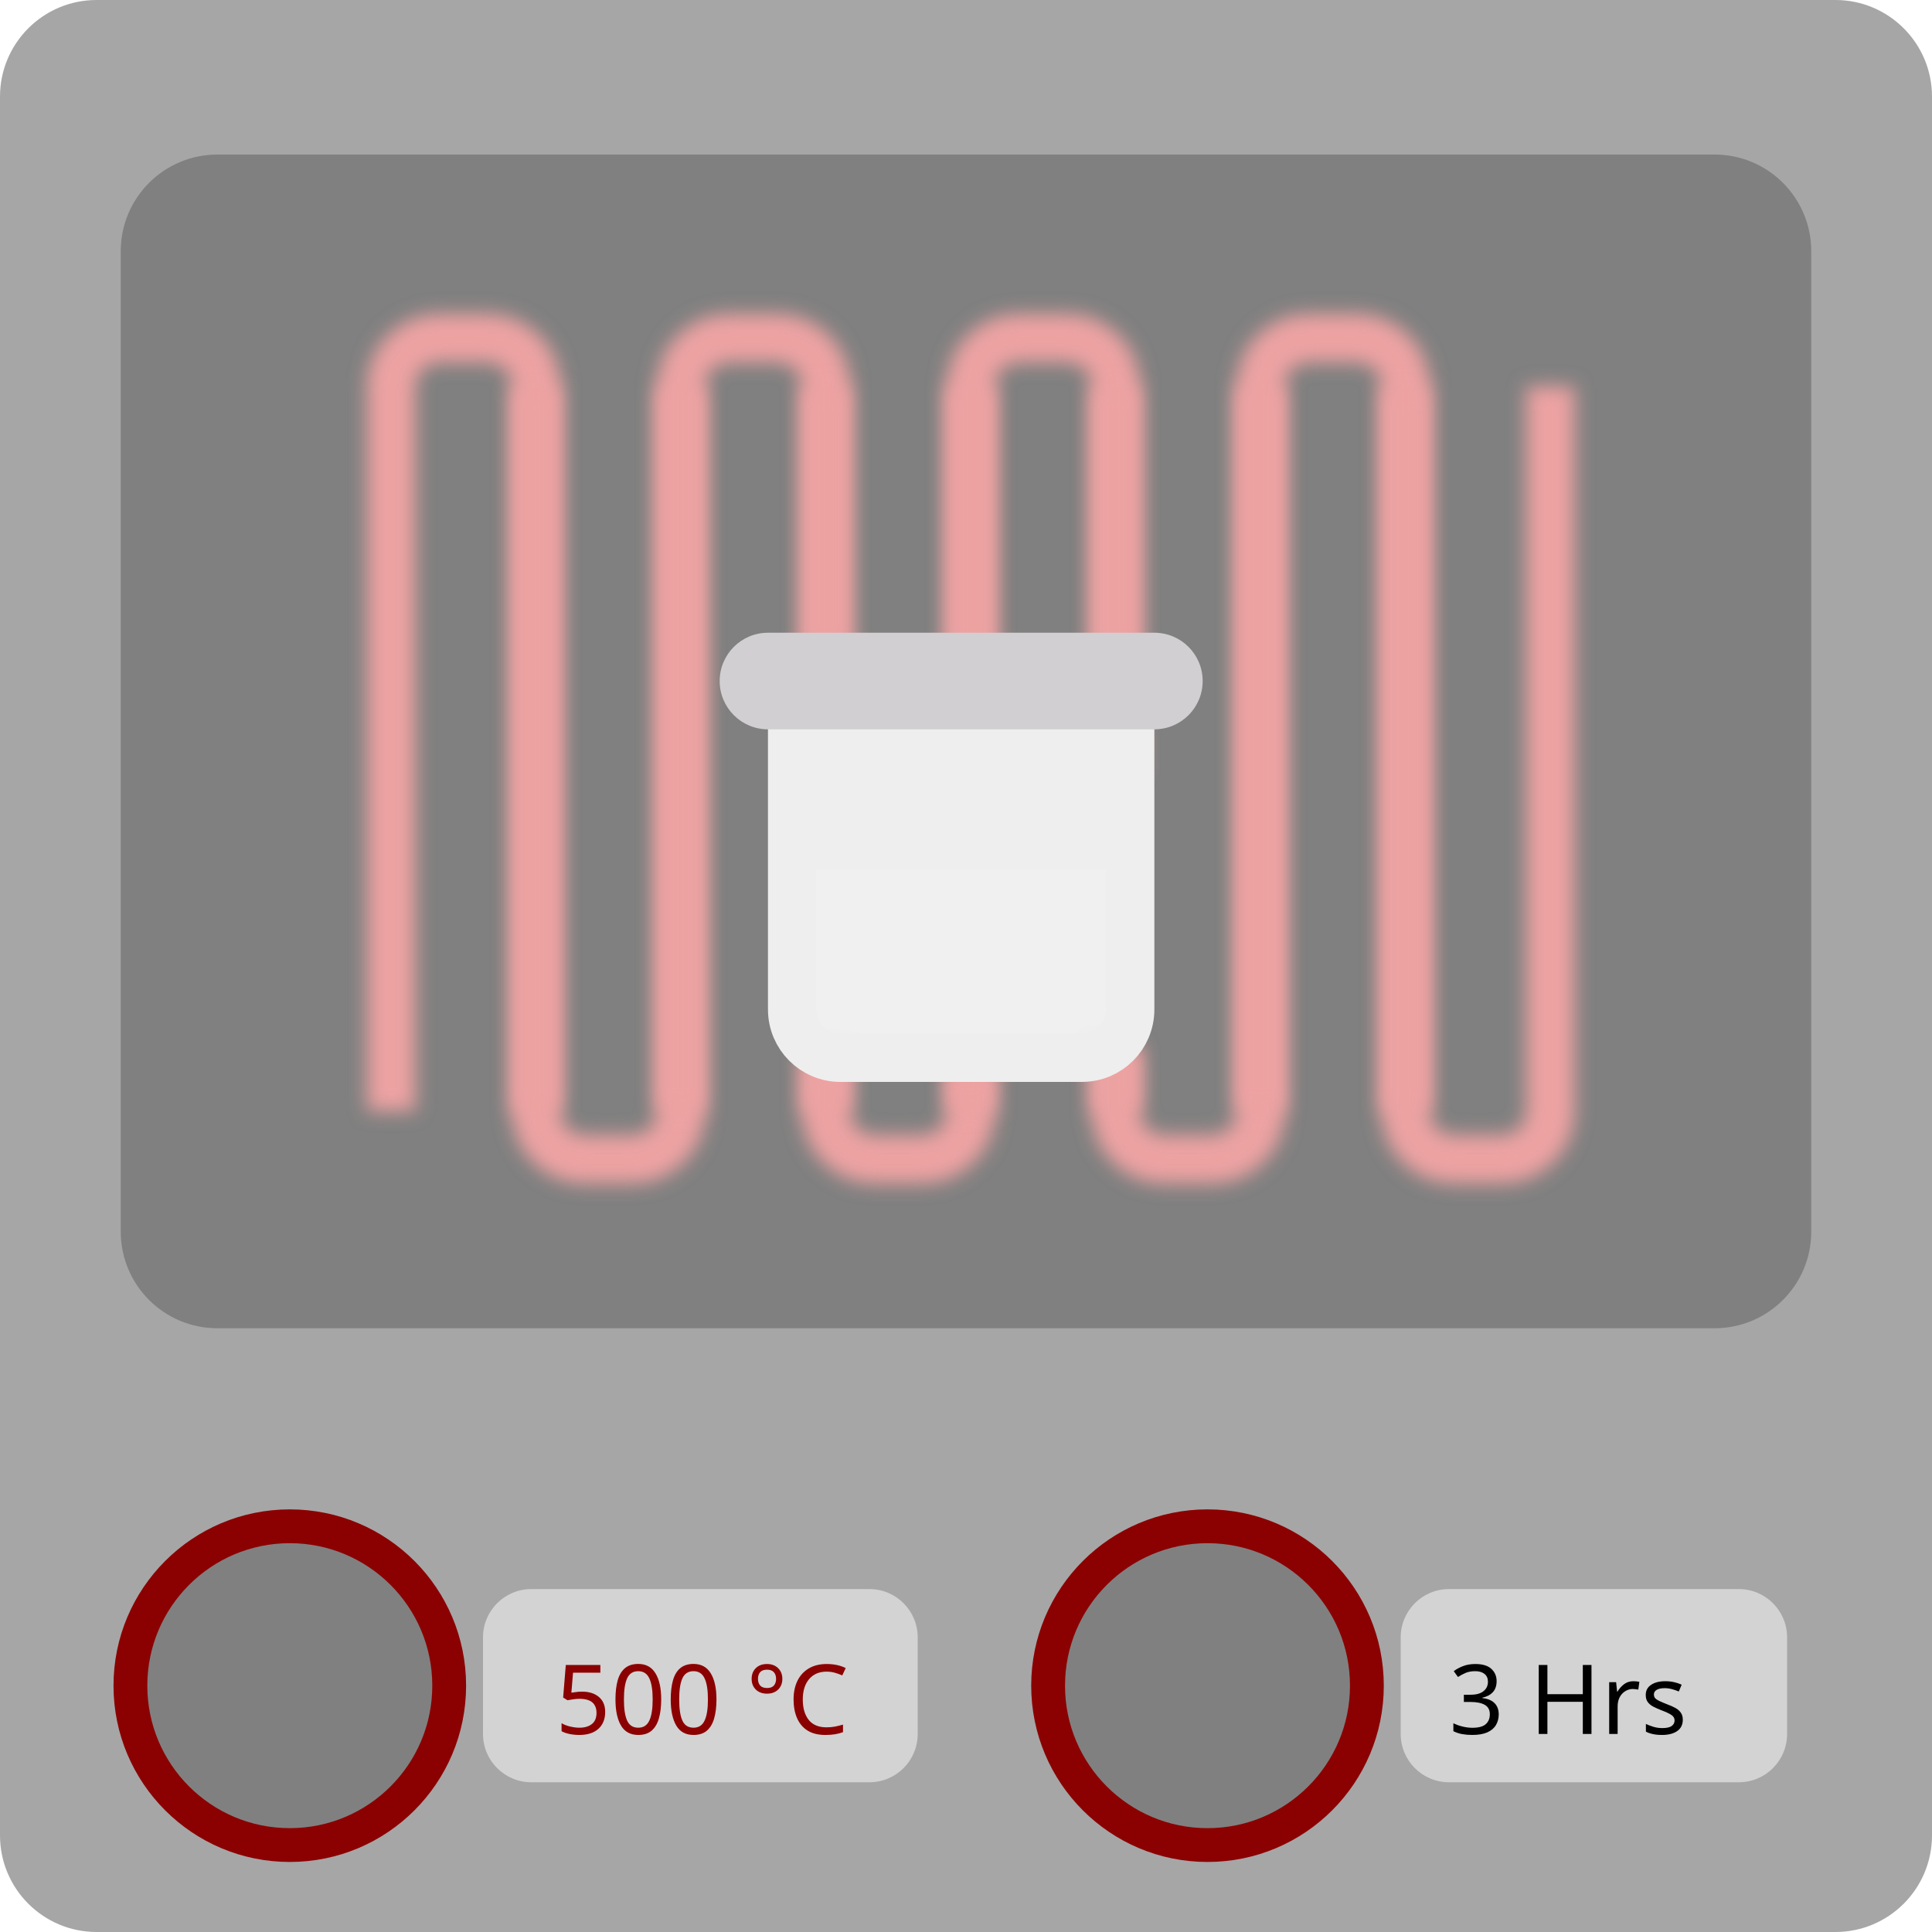
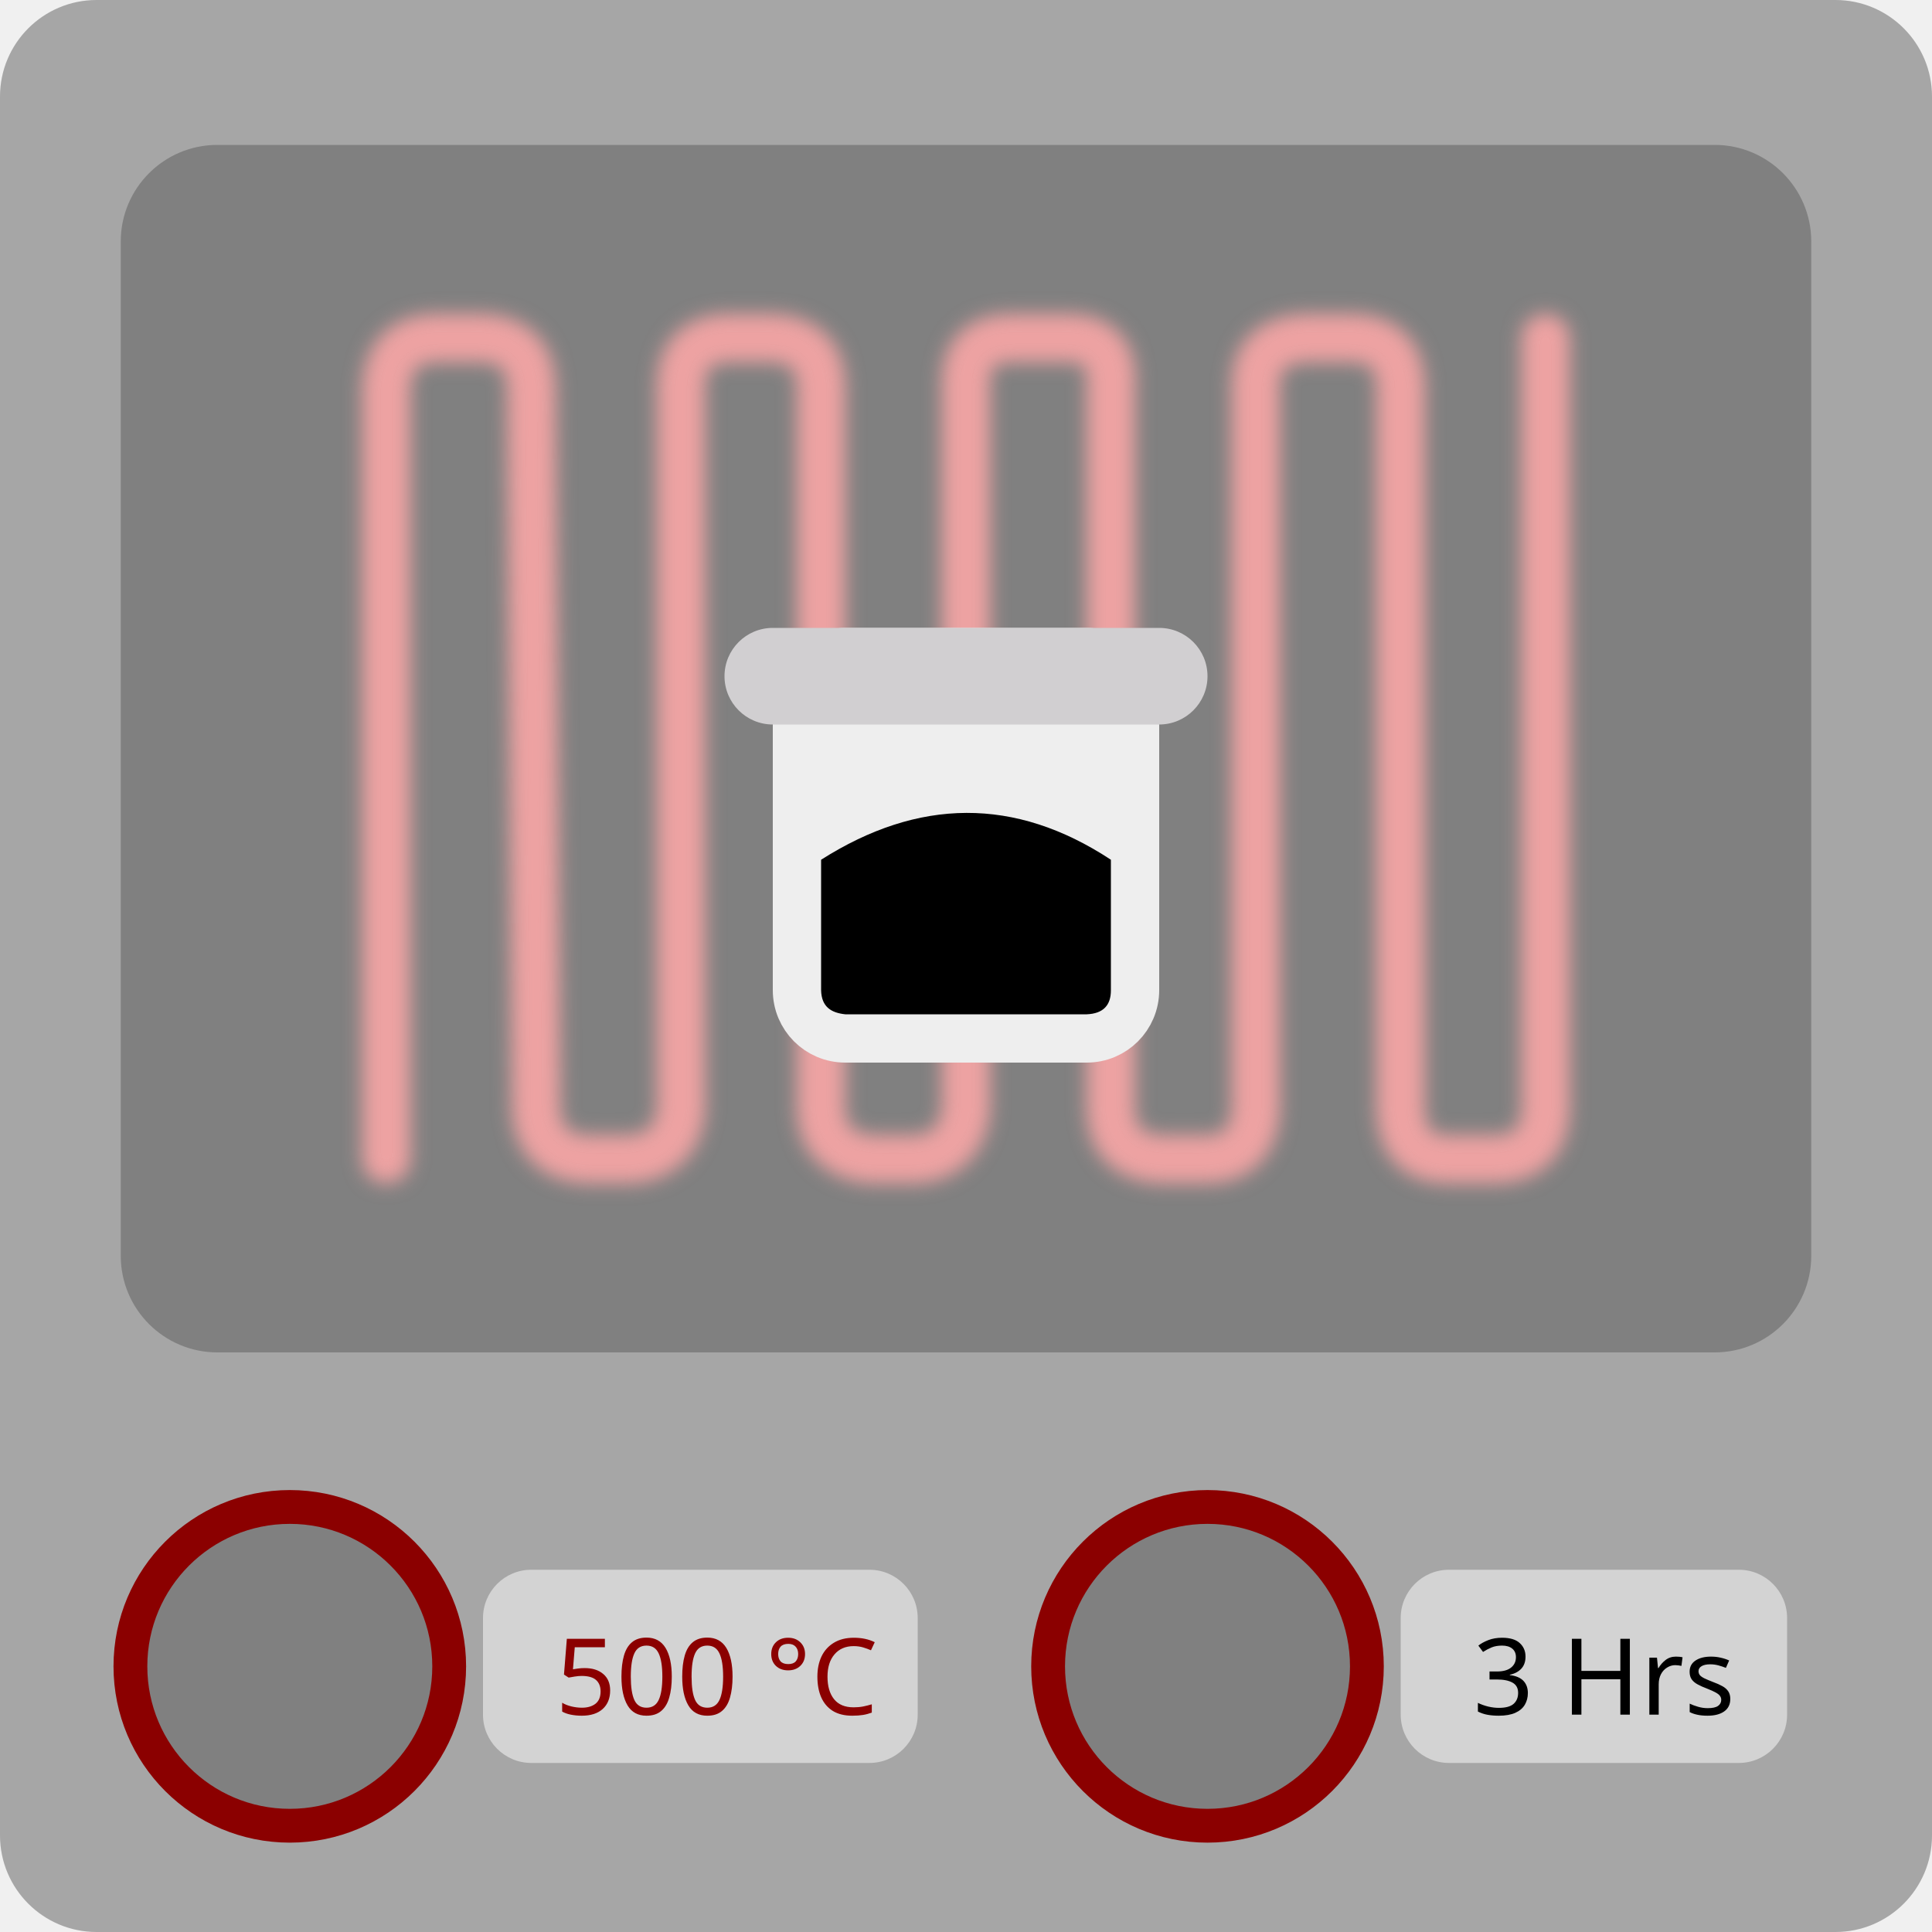
- <svg xmlns="http://www.w3.org/2000/svg" viewBox="0 0 400 400" text-rendering="geometricPrecision" shape-rendering="geometricPrecision" style="white-space: pre;">
+ <svg xmlns="http://www.w3.org/2000/svg" viewBox="0 0 400 400" style="background:re">
  <style>
@keyframes a0_s { 0% { stroke: #eda2a2; } 50% { stroke: #f24e4e; } 100% { stroke: #eda2a2; } }
- @keyframes a1_s { 0% { stroke: #eda2a2; } 50% { stroke: #f24e4e; } 100% { stroke: #eda2a2; } }
- @keyframes a2_s { 0% { stroke: #eda2a2; } 50% { stroke: #f24e4e; } 100% { stroke: #eda2a2; } }
- @keyframes a3_s { 0% { stroke: #eda2a2; } 50% { stroke: #f24e4e; } 100% { stroke: #eda2a2; } }
- @keyframes a4_s { 0% { stroke: #eda2a2; } 50% { stroke: #f24e4e; } 100% { stroke: #eda2a2; } }
- @keyframes a5_s { 0% { stroke: #eda2a2; } 50% { stroke: #f24e4e; } 100% { stroke: #eda2a2; } }
- @keyframes a6_s { 0% { stroke: #eda2a2; } 50% { stroke: #f24e4e; } 100% { stroke: #eda2a2; } }
- @keyframes a7_s { 0% { stroke: #eda2a2; } 50% { stroke: #f24e4e; } 100% { stroke: #eda2a2; } }
    </style>
-   <path fill="#ffffff" stroke="none" stroke-width="0" d="M420,0L0,0L0,420L420,420ZM244,190L174,190L174,225L244,225Z" fill-rule="evenodd" transform="translate(200,200) translate(-210,-210)" />
-   <path fill="#a6a6a6" stroke="none" stroke-width="1px" d="M380,0L20,0C8.954,0,0,8.954,0,20L0,380C0,391.046,8.954,400,20,400L380,400C391.046,400,400,391.046,400,380L400,20C400,8.954,391.046,0,380,0ZM234,180L164,180L164,215L234,215Z" fill-rule="evenodd" transform="translate(0,-50) translate(0,50)" />
-   <path fill="#808080" stroke="none" stroke-width="1px" d="M330,0L20,0C8.954,0,0,8.954,0,20L0,223C0,234.046,8.954,243,20,243L330,243C341.046,243,350,234.046,350,223L350,20C350,8.954,341.046,0,330,0ZM209,148L139,148L139,183L209,183Z" fill-rule="evenodd" transform="translate(0,-50) translate(25,82)" />
-   <path fill="none" stroke="#eda2a2" stroke-width="10" d="M0,160L0,10C0,4.477,4.477,0,10,0L20,0C25.523,0,30,4.477,30,10L30,160" filter="blur(2px)" transform="translate(140,237) translate(-59,-167)" style="animation: 1s linear infinite both a0_s;" />
-   <path fill="none" stroke="#eda2a2" stroke-width="10" d="M30,10L30,160C30,165.523,25.523,170,20,170L10,170C4.477,170,0,165.523,0,160L0,10" filter="blur(2px)" transform="translate(205,235) translate(-94,-165)" style="animation: 1s linear infinite both a1_s;" />
-   <path fill="none" stroke="#eda2a2" stroke-width="10" d="M0,160L0,10C0,4.477,4.477,0,10,0L20,0C25.523,0,30,4.477,30,10L30,91.326M30,147.813L30,160" filter="blur(2px)" transform="translate(235,235) translate(-94,-165)" style="animation: 1s linear infinite both a2_s;" />
-   <path fill="none" stroke="#eda2a2" stroke-width="10" d="M30,10L30,90.755M30,150.666L30,160C30,165.523,25.523,170,20,170L10,170C4.477,170,0,165.523,0,160L0,148.954M0,91.896L0,10" filter="blur(2px)" transform="translate(265,235) translate(-94,-165)" style="animation: 1s linear infinite both a3_s;" />
-   <path fill="none" stroke="#eda2a2" stroke-width="10" d="M0,160L0,151.236M0,90.184L0,10C0,4.477,4.477,0,10,0L20,0C25.523,0,30,4.477,30,10L30,90.184M30,147.242L30,160" filter="blur(2px)" transform="translate(295,235) translate(-94,-165)" style="animation: 1s linear infinite both a4_s;" />
-   <path fill="none" stroke="#eda2a2" stroke-width="10" d="M30,10L30,160C30,165.523,25.523,170,20,170L10,170C4.477,170,0,165.523,0,160L0,146.672M0,90.184L0,10" filter="blur(2px)" transform="translate(325,235) translate(-94,-165)" style="animation: 1s linear infinite both a5_s;" />
-   <path fill="none" stroke="#eda2a2" stroke-width="10" d="M0,160L0,10C0,4.477,4.477,0,10,0L20,0C25.523,0,30,4.477,30,10L30,160" filter="blur(2px)" transform="translate(355,235) translate(-94,-165)" style="animation: 1s linear infinite both a6_s;" />
-   <path fill="none" stroke="#eda2a2" stroke-width="10" d="M30,10L30,160C30,165.523,25.523,170,20,170L10,170C4.477,170,0,165.523,0,160L0,10" filter="blur(2px)" transform="translate(385,235) translate(-94,-165)" style="animation: 1s linear infinite both a7_s;" />
-   <ellipse stroke="#8b0000" stroke-width="7px" fill="#808080" rx="33" ry="33" transform="translate(0,-46) translate(60,395)" />
-   <rect rx="10" ry="10" width="90" height="40" stroke="none" fill="#d3d3d3" stroke-width="1px" transform="translate(0,-46) translate(100,375)" />
-   <text font-size="20" font-family="impact" fill="#8b0000" stroke="none" stroke-width="1px" transform="translate(5,-46) translate(110,405)" style="white-space: pre;">500 °C </text>
-   <ellipse stroke="#8b0000" stroke-width="7px" fill="#808080" rx="33" ry="33" transform="translate(0,-46) translate(250,395)" />
-   <rect rx="10" ry="10" width="80" height="40" stroke="none" fill="#d3d3d3" stroke-width="1px" transform="translate(0,-46) translate(290,375)" />
-   <text font-size="20" font-family="impact" stroke="none" fill="#000000" stroke-width="1px" transform="translate(0,-46) translate(300,405)" style="white-space: pre;">3 Hrs</text>
-   <rect width="70" height="78" fill="none" rx="10" stroke="#eeeeee" stroke-width="10" transform="translate(223,256) translate(-59,-115)" />
-   <rect width="70" height="40" fill="#eeeeee" ry="0" stroke="none" transform="translate(199,160) translate(-35,-20)" />
-   <rect rx="10" width="100" height="20" stroke="none" fill="#d1cfd1" stroke-width="1px" transform="translate(108,131) translate(41,0)" />
+   <rect rx="20" width="400" height="400" stroke="none" fill="#a6a6a6" />
+   <rect rx="20" x="25" y="30" width="350" height="250" stroke="none" fill="#808080" />
+   <path d="M0,0L0,-160C0.449,-165.989,3.315,-169.753,10,-170L20,-170C25.722,-169.703,29.752,-167.254,30,-160L31,-10C31.436,-4.233,34.394,-0.585,41,0L51,0C57.194,-0.728,60.336,-4.236,61,-10L61,-160C61.001,-166.106,63.934,-169.501,70,-170L80,-170C86.351,-169.684,89.934,-166.601,90,-160L90,-10C90.257,-4.516,93.22,-0.869,100,0L110,0C115.407,-0.57,119.056,-3.484,120,-10L120,-160C119.729,-166.467,122.694,-170.121,130,-170L140,-170C146.525,-170.303,150.573,-167.784,150,-160L150,-10C150.241,-3.305,154.075,-0.516,160,0L170,0C176.56,-0.107,179.457,-3.876,180,-10L180,-160C179.887,-166.051,183.102,-169.478,190,-170L200,-170C205.875,-169.871,209.811,-167.298,210,-160L210,-10C210.317,-4.137,212.678,0.013,220,0L230,0C235.895,-0.25,239.517,-3.084,240,-10L240,-170" fill="none" stroke-linecap="round" stroke="#eda2a2" stroke-width="10" filter="blur(2px)" transform="translate(80,240)" style="animation: 1s linear infinite both a0_s;" />
+   <rect x="165" y="135" width="70" height="80" fill="#eeeeee" rx="10" stroke="#eeeeee" stroke-width="10" />
+   <path d="M0,0C-2.827,-0.305,-4.924,-1.466,-5,-5L-5,-32C15.118,-44.779,35.121,-45.082,55,-32L55,-5C55.014,-1.885,53.434,-0.144,50,0Z" transform="translate(175,210)" />
+   <ellipse rx="33" cx="60" cy="345" stroke="#8b0000" stroke-width="7px" fill="#808080" />
+   <rect rx="10" x="100" y="325" width="90" height="40" stroke="none" fill="#d3d3d3" />
+   <text x="115" y="355" font-size="22" font-family="impact" fill="#8b0000">500 °C</text>
+   <ellipse rx="33" cx="250" cy="345" stroke="#8b0000" stroke-width="7px" fill="#808080" />
+   <rect rx="10" x="290" y="325" width="80" height="40" stroke="none" fill="#d3d3d3" />
+   <text x="305" y="355" font-size="22" font-family="impact" fill="#000000">3 Hrs</text>
+   <rect rx="10" x="150" y="130" width="100" height="20" stroke="none" fill="#d1cfd1" />
</svg>
